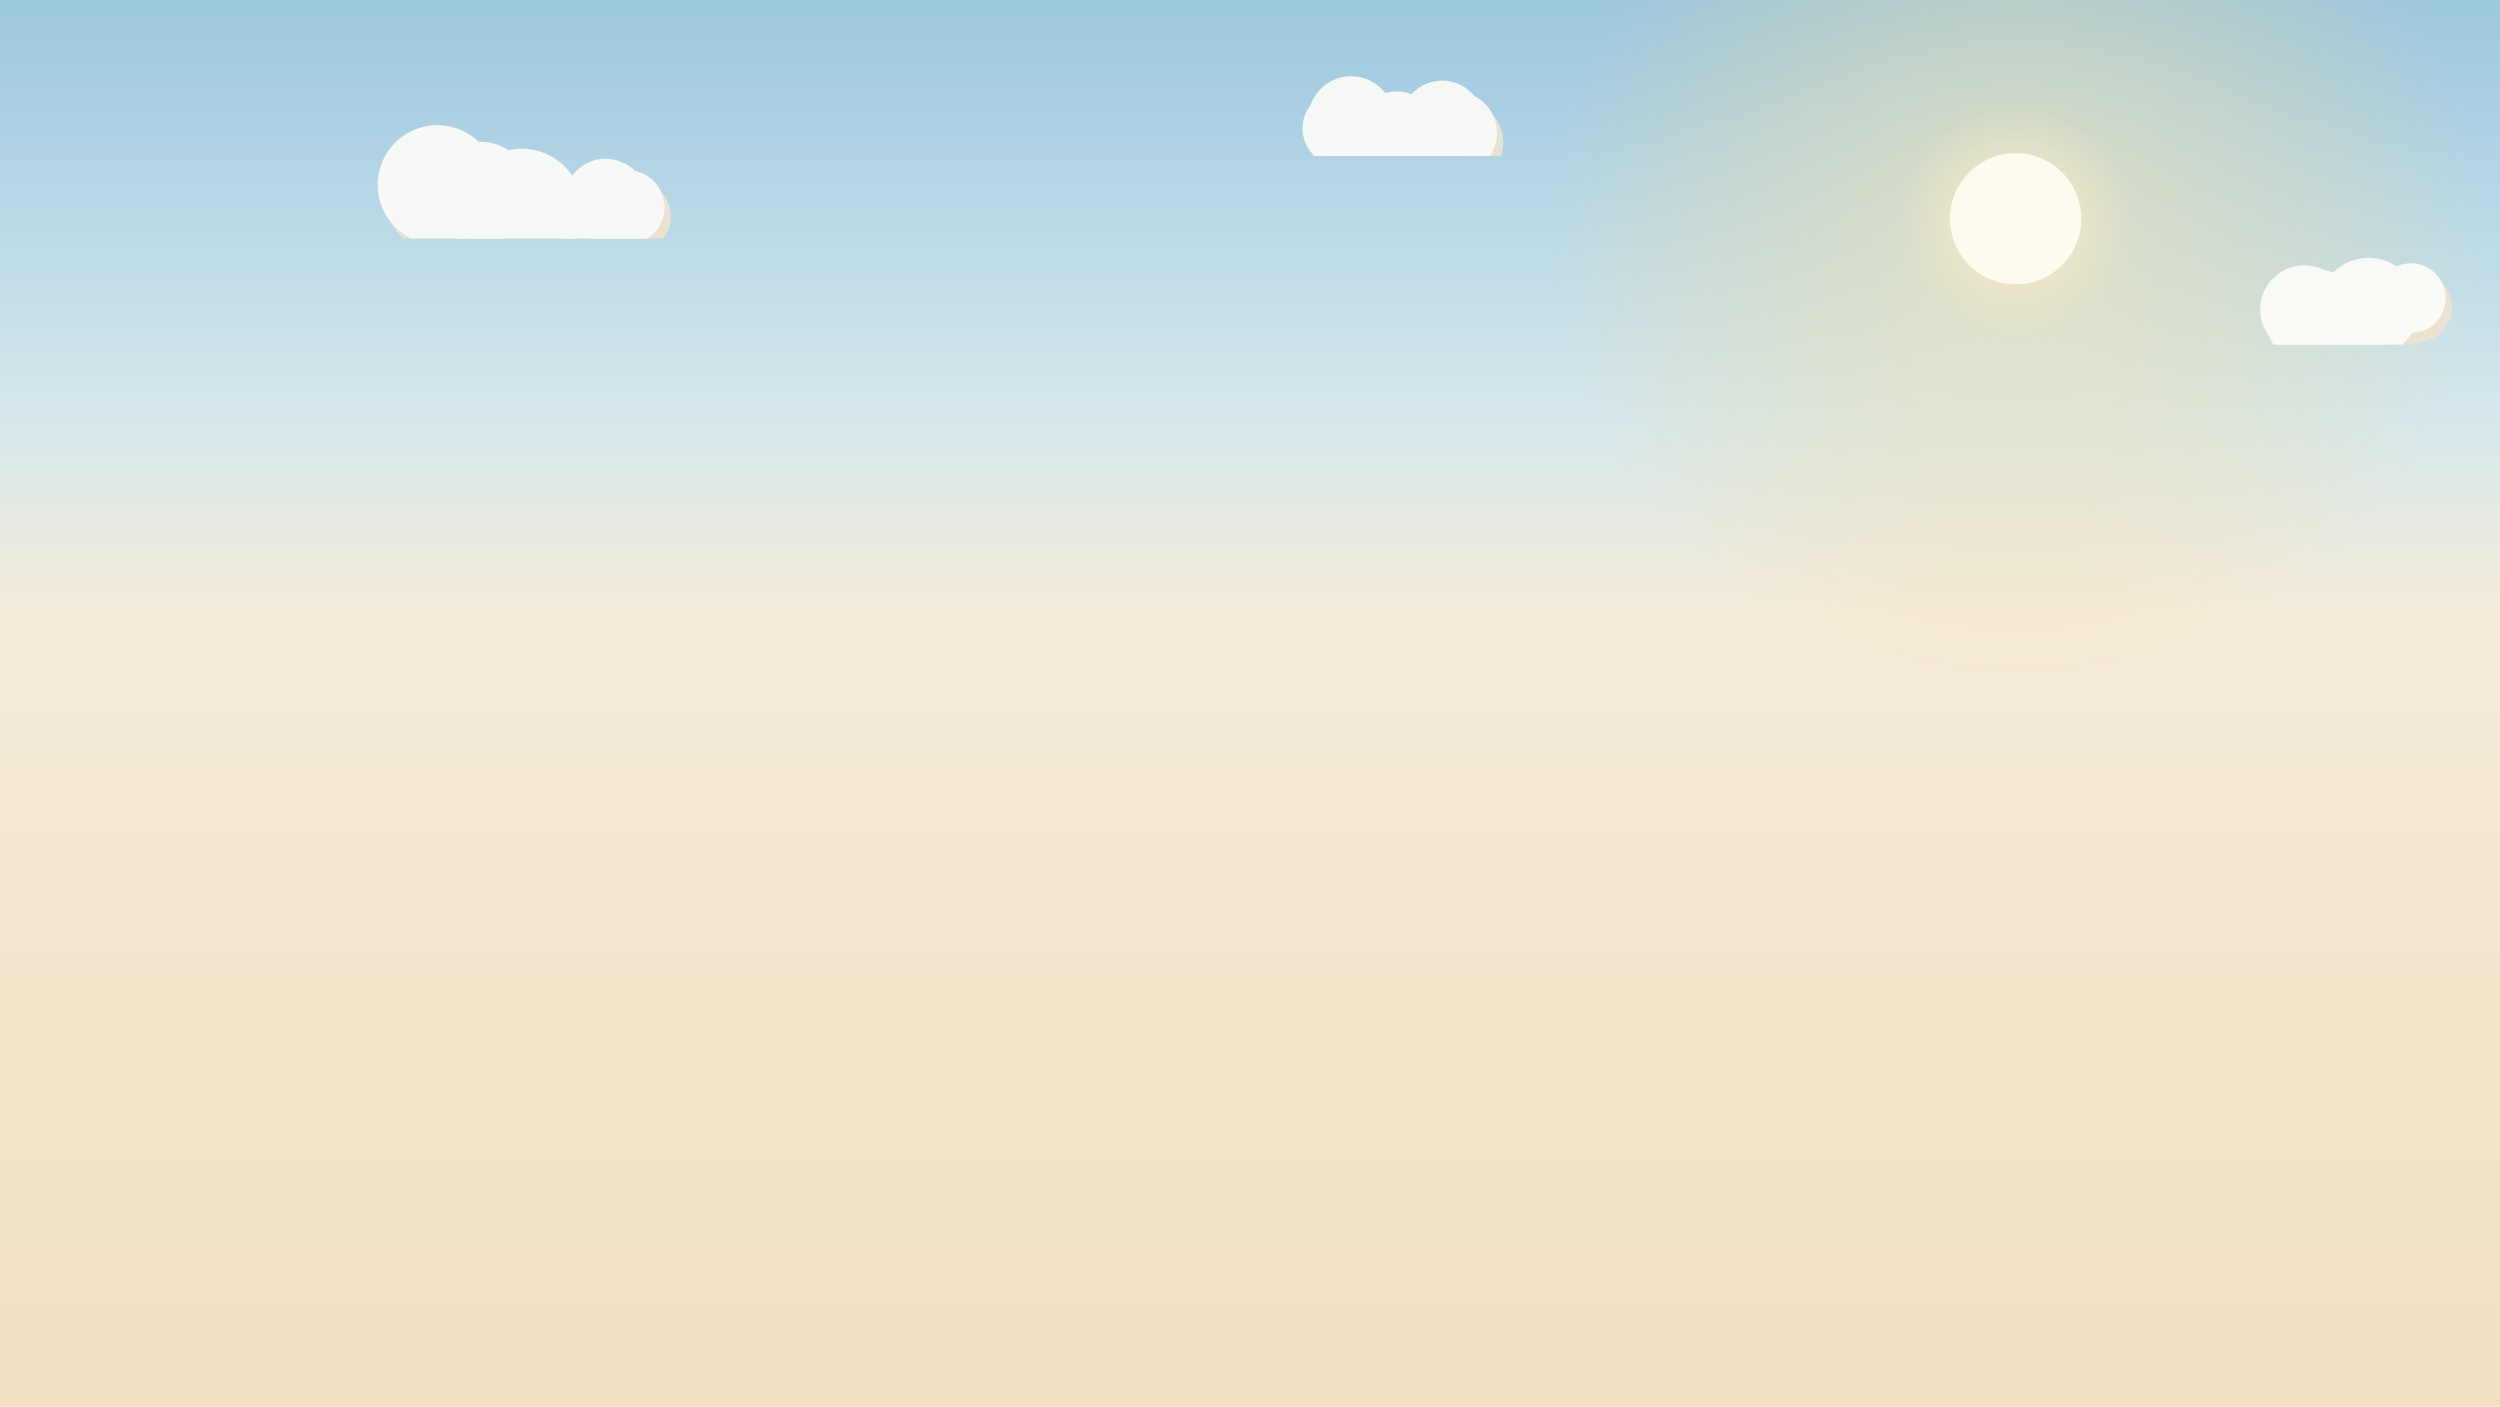
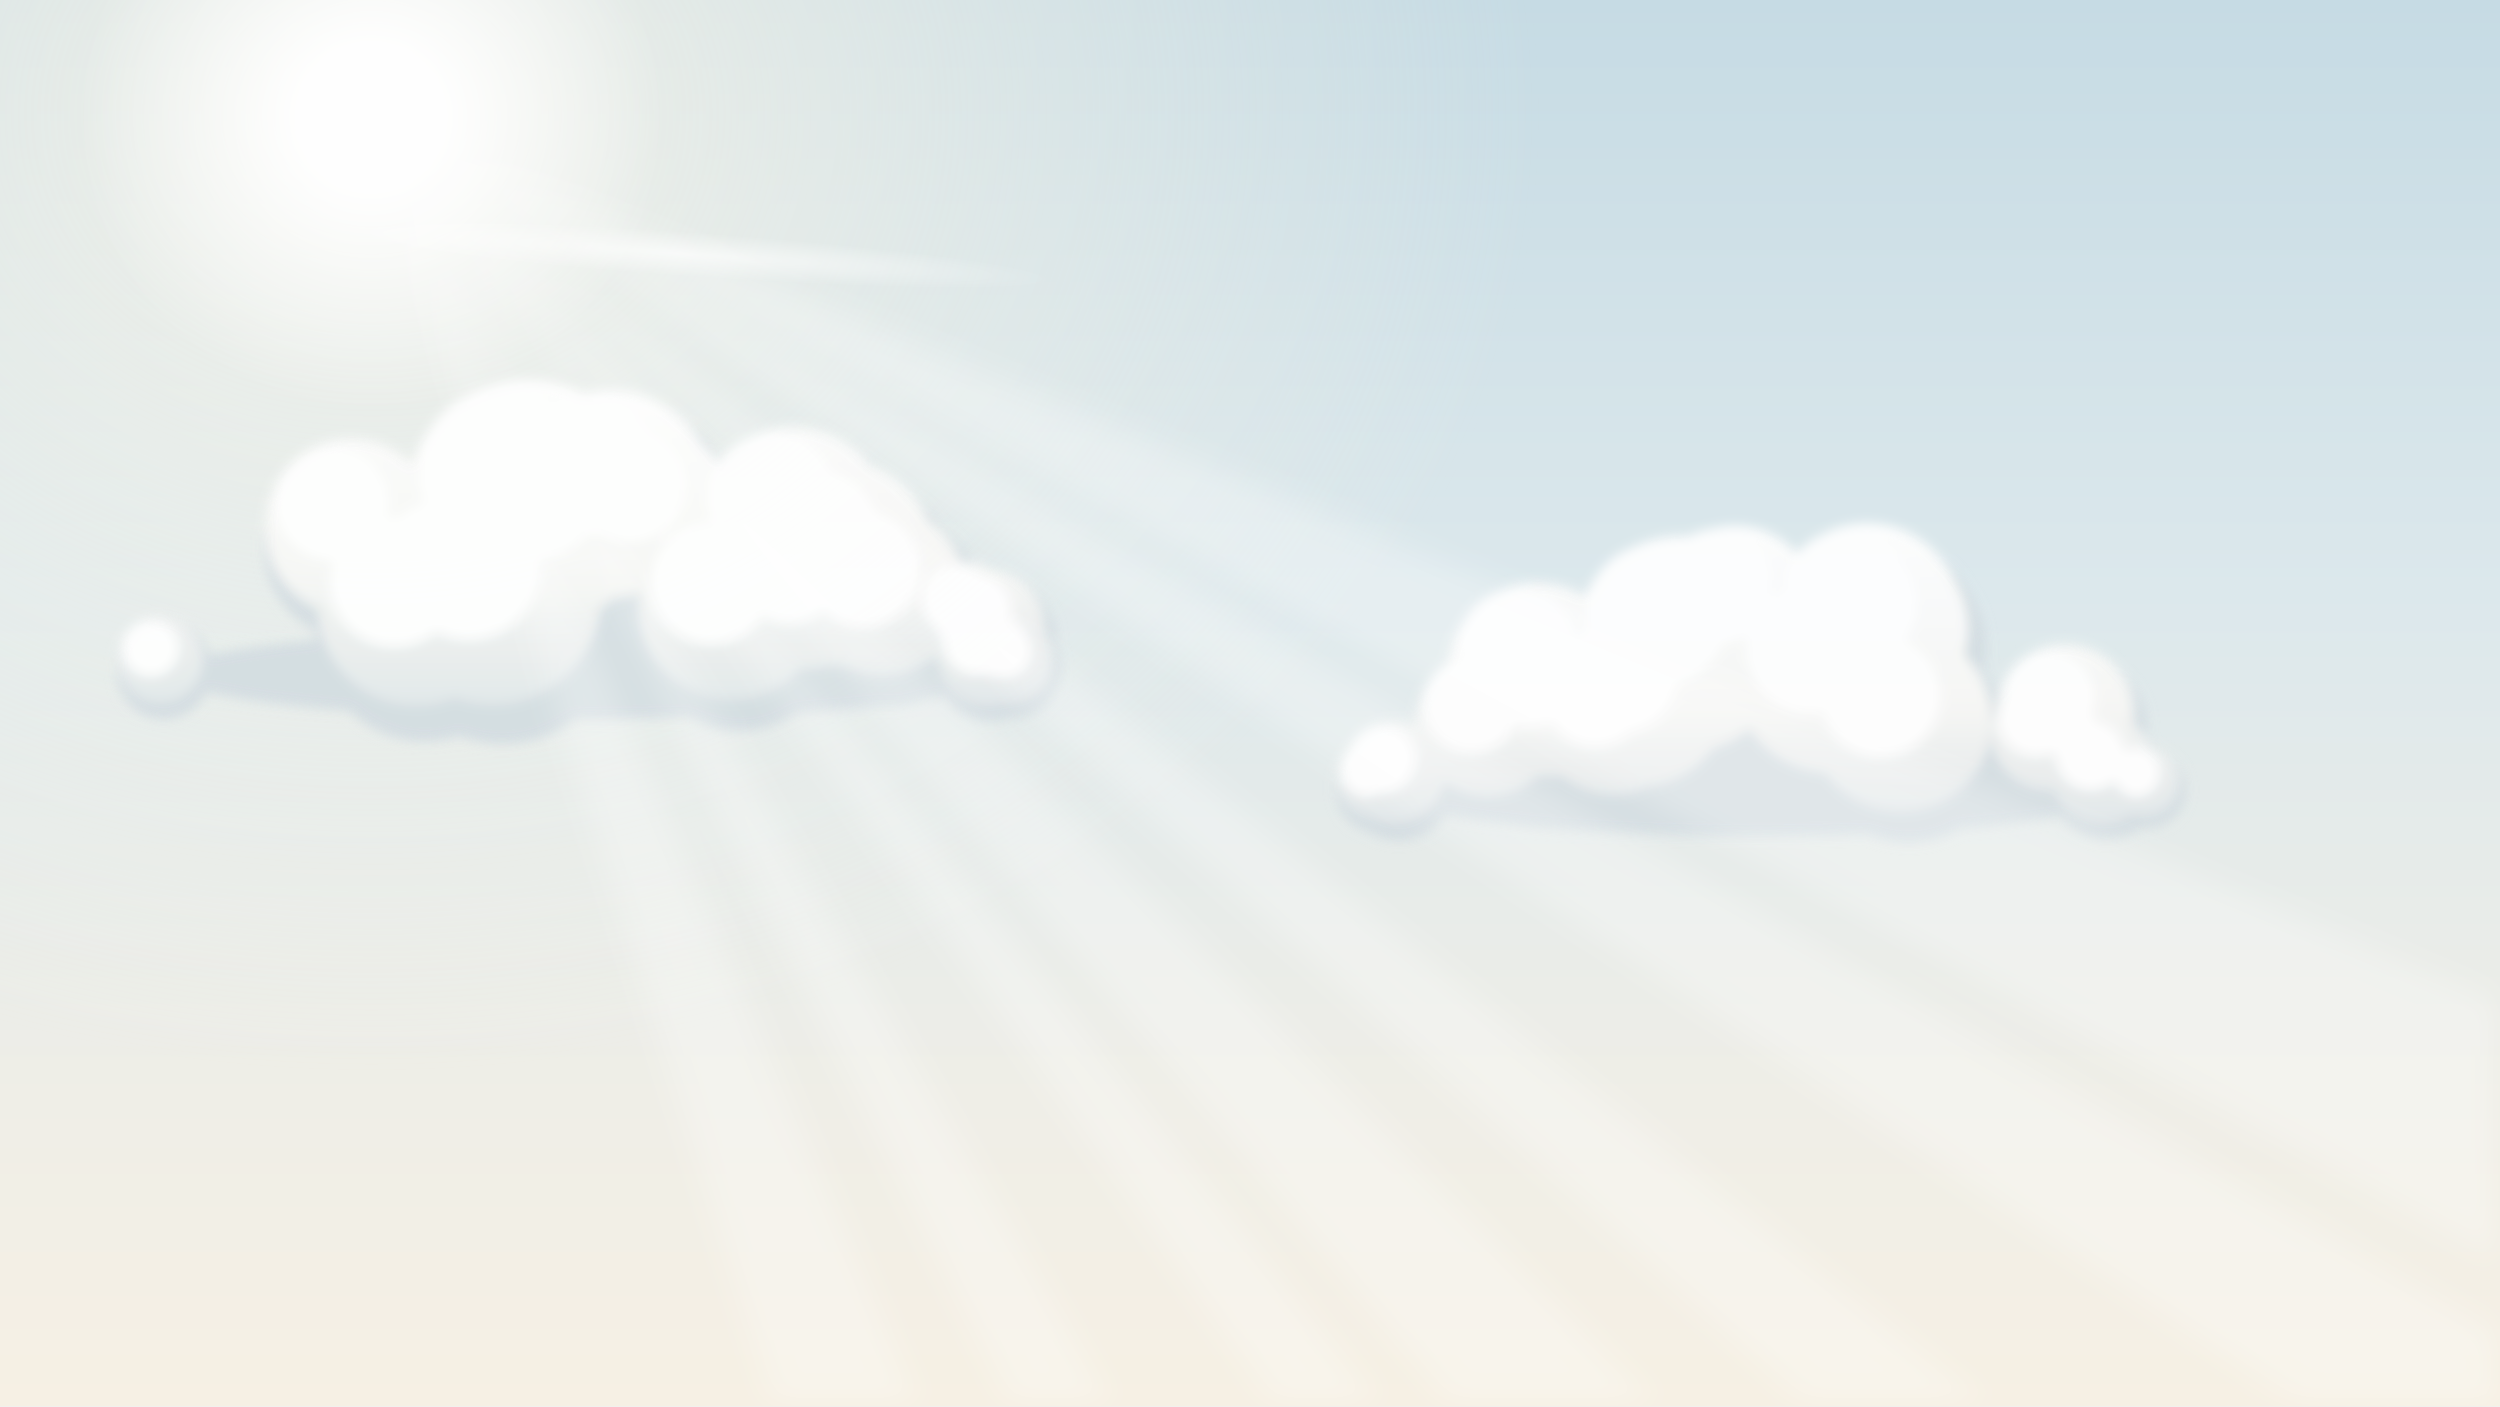
- <svg xmlns="http://www.w3.org/2000/svg" viewBox="0 0 1600 900" width="1600" height="900" preserveAspectRatio="xMidYMax slice">
+ <svg xmlns="http://www.w3.org/2000/svg" viewBox="0 0 2560 1440" width="2560" height="1440" preserveAspectRatio="xMidYMax slice">
  <defs>
-     <linearGradient id="sky" x1="0" y1="0" x2="0" y2="1">
-       <stop offset="0" stop-color="#9cc8e0" />
-       <stop offset=".3" stop-color="#d6e8ec" />
-       <stop offset=".44" stop-color="#f6ecd9" />
-       <stop offset="1" stop-color="#f1dfc0" />
+     <linearGradient id="g0" x1="0" y1="0" x2="0" y2="1440" gradientUnits="userSpaceOnUse">
+       <stop offset="0" stop-color="#c6dbe4" />
+       <stop offset="0.42" stop-color="#dce8ec" />
+       <stop offset="0.78" stop-color="#efeee7" />
+       <stop offset="1" stop-color="#f6f0e4" />
    </linearGradient>
-     <radialGradient id="sun">
-       <stop offset="0" stop-color="#fff6d8" stop-opacity=".95" />
-       <stop offset=".25" stop-color="#ffe2a0" stop-opacity=".4" />
-       <stop offset="1" stop-color="#ffd27a" stop-opacity="0" />
+     <radialGradient id="g1">
+       <stop offset="0" stop-color="#fff8ea" stop-opacity="0.7" />
+       <stop offset="1" stop-color="#fff8ea" stop-opacity="0" />
    </radialGradient>
-     <clipPath id="flat140">
-       <rect x="-200" y="0" width="2000" height="152.6" />
-     </clipPath>
-     <clipPath id="flat90">
-       <rect x="-200" y="0" width="2000" height="99.8" />
-     </clipPath>
-     <clipPath id="flat210">
-       <rect x="-200" y="0" width="2000" height="220.5" />
-     </clipPath>
+     <radialGradient id="g2">
+       <stop offset="0.25" stop-color="#ffffff" stop-opacity="0.95" />
+       <stop offset="1" stop-color="#ffffff" stop-opacity="0" />
+     </radialGradient>
+     <linearGradient id="g3" x1="0" y1="0" x2="0" y2="1">
+       <stop offset="0" stop-color="#ffffff" />
+       <stop offset="0.6" stop-color="#f7f7f5" />
+       <stop offset="1" stop-color="#e1e7e9" />
+     </linearGradient>
+     <filter id="b4" x="-20%" y="-20%" width="140%" height="140%">
+       <feGaussianBlur stdDeviation="6" />
+     </filter>
+     <radialGradient id="g5">
+       <stop offset="0" stop-color="#ffffff" stop-opacity="0.65" />
+       <stop offset="1" stop-color="#ffffff" stop-opacity="0" />
+     </radialGradient>
+     <filter id="b6" x="-20%" y="-20%" width="140%" height="140%">
+       <feGaussianBlur stdDeviation="16" />
+     </filter>
  </defs>
-   <style>.drift{animation:drift 90s ease-in-out infinite alternate}@keyframes drift{to{transform:translateX(60px)}}@media (prefers-reduced-motion:reduce){*{animation:none!important}}</style>
-   <rect width="1600" height="900" fill="url(#sky)" />
-   <circle cx="1290" cy="140" r="300" fill="url(#sun)" />
-   <circle cx="1290" cy="140" r="42" fill="#fffaf0" />
-   <g class="drift" opacity=".9">
-     <g clip-path="url(#flat140)">
-       <g fill="#f0e2d0">
-         <circle cx="311.3" cy="129.4" r="32.7" />
-         <circle cx="338" cy="139.9" r="38.7" />
-         <circle cx="283.9" cy="124.3" r="38.2" />
-         <circle cx="390.6" cy="145.8" r="28.8" />
-         <circle cx="397.9" cy="126.5" r="16.7" />
-         <circle cx="391.5" cy="133.7" r="26.1" />
-         <circle cx="405.5" cy="138.7" r="23.8" />
-       </g>
-       <g fill="#fffdf8">
-         <circle cx="307.3" cy="123.4" r="32.7" />
-         <circle cx="334" cy="133.9" r="38.7" />
-         <circle cx="279.9" cy="118.3" r="38.2" />
-         <circle cx="386.6" cy="139.8" r="28.8" />
-         <circle cx="393.9" cy="120.5" r="16.7" />
-         <circle cx="387.5" cy="127.7" r="26.1" />
-         <circle cx="401.5" cy="132.7" r="23.8" />
-       </g>
-     </g>
-     <g clip-path="url(#flat90)">
-       <g fill="#f0e2d0">
-         <circle cx="900.5" cy="94.8" r="20.1" />
-         <circle cx="927" cy="83.9" r="26.3" />
-         <circle cx="935.6" cy="91.1" r="26.5" />
-         <circle cx="897.9" cy="88.9" r="24.4" />
-         <circle cx="861.7" cy="88.2" r="24.1" />
-         <circle cx="912.2" cy="93.8" r="16.8" />
-         <circle cx="868.7" cy="82.3" r="27.5" />
-       </g>
-       <g fill="#fffdf8">
-         <circle cx="896.5" cy="88.8" r="20.1" />
-         <circle cx="923" cy="77.9" r="26.3" />
-         <circle cx="931.6" cy="85.1" r="26.5" />
-         <circle cx="893.9" cy="82.9" r="24.4" />
-         <circle cx="857.7" cy="82.2" r="24.1" />
-         <circle cx="908.2" cy="87.8" r="16.8" />
-         <circle cx="864.7" cy="76.3" r="27.5" />
-       </g>
-     </g>
-     <g clip-path="url(#flat210)">
-       <g fill="#f0e2d0">
-         <circle cx="1519.9" cy="203" r="32" />
-         <circle cx="1516.2" cy="200.5" r="16.4" />
-         <circle cx="1486.3" cy="210.2" r="31.8" />
-         <circle cx="1546.9" cy="196.8" r="22.3" />
-         <circle cx="1495.1" cy="203" r="18" />
-         <circle cx="1517.8" cy="211" r="19.8" />
-         <circle cx="1478.8" cy="204.1" r="28.3" />
-       </g>
-       <g fill="#fffdf8">
-         <circle cx="1515.9" cy="197" r="32" />
-         <circle cx="1512.2" cy="194.5" r="16.4" />
-         <circle cx="1482.3" cy="204.2" r="31.8" />
-         <circle cx="1542.9" cy="190.8" r="22.3" />
-         <circle cx="1491.1" cy="197" r="18" />
-         <circle cx="1513.8" cy="205" r="19.8" />
-         <circle cx="1474.8" cy="198.1" r="28.3" />
-       </g>
-     </g>
+   <style>@media (prefers-reduced-motion:reduce){*{animation:none!important}}</style>
+   <rect x="-40" y="-40" width="2640" height="1520" fill="url(#g0)" />
+   <ellipse cx="380" cy="120" rx="1200" ry="980" fill="url(#g1)" />
+   <ellipse cx="380" cy="120" rx="300" ry="300" fill="url(#g2)" />
+   <g filter="url(#b4)" opacity=".92">
+     <path d="M177,690a423,46 0 1,0 846,0a423,46 0 1,0 -846,0M816,624.8a95.3,95.3 0 1,0 190.5,0a95.3,95.3 0 1,0 -190.5,0M742.9,621.6a90.6,90.6 0 1,0 181.2,0a90.6,90.6 0 1,0 -181.2,0M370.2,629.7a111.6,111.6 0 1,0 223.2,0a111.6,111.6 0 1,0 -223.2,0M323.9,644.8a111.2,111.2 0 1,0 222.3,0a111.2,111.2 0 1,0 -222.3,0M959.2,680.5a56,56 0 1,0 111.9,0a56,56 0 1,0 -111.9,0M391.6,635.7a122.7,122.7 0 1,0 245.3,0a122.7,122.7 0 1,0 -245.3,0M342.5,625.2a86.8,86.8 0 1,0 173.7,0a86.8,86.8 0 1,0 -173.7,0M474.9,556.2a105.4,105.4 0 1,0 210.8,0a105.4,105.4 0 1,0 -210.8,0M711.7,558a109.5,109.5 0 1,0 219,0a109.5,109.5 0 1,0 -219,0M985.6,684.8a50.7,50.7 0 1,0 101.4,0a50.7,50.7 0 1,0 -101.4,0M270.1,559.3a97.2,97.2 0 1,0 194.4,0a97.2,97.2 0 1,0 -194.4,0M412.6,546.1a139.6,139.6 0 1,0 279.2,0a139.6,139.6 0 1,0 -279.2,0M997.8,686.8a43.9,43.9 0 1,0 87.8,0a43.9,43.9 0 1,0 -87.8,0M119.4,685.5a48.5,48.5 0 1,0 96.9,0a48.5,48.5 0 1,0 -96.9,0M938.4,638a56.3,56.3 0 1,0 112.5,0a56.3,56.3 0 1,0 -112.5,0M575.4,541.1a95.9,95.9 0 1,0 191.8,0a95.9,95.9 0 1,0 -191.8,0M652.3,643.6a104.5,104.5 0 1,0 209.1,0a104.5,104.5 0 1,0 -209.1,0M751.2,598.7a113.8,113.8 0 1,0 227.7,0a113.8,113.8 0 1,0 -227.7,0M947.8,656.6a66.9,66.9 0 1,0 133.8,0a66.9,66.9 0 1,0 -133.8,0M516,529.5a118.1,118.1 0 1,0 236.3,0a118.1,118.1 0 1,0 -236.3,0" fill="#d3dce1" />
+     <path d="M817.9,605.7a85.7,85.7 0 1,0 171.5,0a85.7,85.7 0 1,0 -171.5,0M744.7,603.5a81.5,81.5 0 1,0 163.1,0a81.5,81.5 0 1,0 -163.1,0M372.5,607.4a100.4,100.4 0 1,0 200.8,0a100.4,100.4 0 1,0 -200.8,0M326.2,622.5a100,100 0 1,0 200.1,0a100,100 0 1,0 -200.1,0M960.3,669.3a50.4,50.4 0 1,0 100.7,0a50.4,50.4 0 1,0 -100.7,0M394.1,611.1a110.4,110.4 0 1,0 220.8,0a110.4,110.4 0 1,0 -220.8,0M344.2,607.9a78.2,78.2 0 1,0 156.3,0a78.2,78.2 0 1,0 -156.3,0M477,535.1a94.8,94.8 0 1,0 189.7,0a94.8,94.8 0 1,0 -189.7,0M713.8,536.1a98.5,98.5 0 1,0 197.1,0a98.5,98.5 0 1,0 -197.1,0M986.6,674.6a45.6,45.6 0 1,0 91.3,0a45.6,45.6 0 1,0 -91.3,0M272.1,539.9a87.5,87.5 0 1,0 174.9,0a87.5,87.5 0 1,0 -174.9,0M415.3,518.2a125.7,125.7 0 1,0 251.3,0a125.7,125.7 0 1,0 -251.3,0M998.6,678.1a39.5,39.5 0 1,0 79,0a39.5,39.5 0 1,0 -79,0M120.4,675.8a43.6,43.6 0 1,0 87.2,0a43.6,43.6 0 1,0 -87.2,0M939.5,626.7a50.6,50.6 0 1,0 101.3,0a50.6,50.6 0 1,0 -101.3,0M577.4,521.9a86.3,86.3 0 1,0 172.6,0a86.3,86.3 0 1,0 -172.6,0M654.4,622.7a94.1,94.1 0 1,0 188.2,0a94.1,94.1 0 1,0 -188.2,0M753.5,576a102.5,102.5 0 1,0 204.9,0a102.5,102.5 0 1,0 -204.9,0M949.1,643.2a60.2,60.2 0 1,0 120.4,0a60.2,60.2 0 1,0 -120.4,0M518.4,505.8a106.3,106.3 0 1,0 212.6,0a106.3,106.3 0 1,0 -212.6,0" fill="url(#g3)" />
+     <path d="M827.4,582.8a57.2,57.2 0 1,0 114.3,0a57.2,57.2 0 1,0 -114.3,0M753.7,581.7a54.4,54.4 0 1,0 108.7,0a54.4,54.4 0 1,0 -108.7,0M383.6,580.6a66.9,66.9 0 1,0 133.9,0a66.9,66.9 0 1,0 -133.9,0M337.3,595.9a66.7,66.7 0 1,0 133.4,0a66.7,66.7 0 1,0 -133.4,0M965.9,655.8a33.6,33.6 0 1,0 67.1,0a33.6,33.6 0 1,0 -67.1,0M406.3,581.7a73.6,73.6 0 1,0 147.2,0a73.6,73.6 0 1,0 -147.2,0M352.9,587a52.1,52.1 0 1,0 104.2,0a52.1,52.1 0 1,0 -104.2,0M487.5,509.9a63.2,63.2 0 1,0 126.5,0a63.2,63.2 0 1,0 -126.5,0M724.8,509.8a65.7,65.7 0 1,0 131.4,0a65.7,65.7 0 1,0 -131.4,0M991.7,662.5a30.4,30.4 0 1,0 60.9,0a30.4,30.4 0 1,0 -60.9,0M281.8,516.6a58.3,58.3 0 1,0 116.6,0a58.3,58.3 0 1,0 -116.6,0M429.3,484.7a83.8,83.8 0 1,0 167.5,0a83.8,83.8 0 1,0 -167.5,0M1003,667.5a26.3,26.3 0 1,0 52.7,0a26.3,26.3 0 1,0 -52.7,0M125.2,664.1a29.1,29.1 0 1,0 58.2,0a29.1,29.1 0 1,0 -58.2,0M945.1,613.2a33.8,33.8 0 1,0 67.5,0a33.8,33.8 0 1,0 -67.5,0M586.9,498.9a57.5,57.5 0 1,0 115.1,0a57.5,57.5 0 1,0 -115.1,0M664.9,597.6a62.7,62.7 0 1,0 125.4,0a62.7,62.7 0 1,0 -125.4,0M764.9,548.6a68.3,68.3 0 1,0 136.6,0a68.3,68.3 0 1,0 -136.6,0M955.8,627.1a40.1,40.1 0 1,0 80.3,0a40.1,40.1 0 1,0 -80.3,0M530.2,477.5a70.9,70.9 0 1,0 141.8,0a70.9,70.9 0 1,0 -141.8,0" fill="#ffffff" />
+     <path d="M1424,810a376,46 0 1,0 752,0a376,46 0 1,0 -752,0M1689.7,642.4a94.6,94.6 0 1,0 189.2,0a94.6,94.6 0 1,0 -189.2,0M2042.5,748.3a78.2,78.2 0 1,0 156.4,0a78.2,78.2 0 1,0 -156.4,0M2159.4,808.2a39.4,39.4 0 1,0 78.9,0a39.4,39.4 0 1,0 -78.9,0M1374.3,802.7a57.7,57.7 0 1,0 115.4,0a57.7,57.7 0 1,0 -115.4,0M1850.6,758.6a103.8,103.8 0 1,0 207.7,0a103.8,103.8 0 1,0 -207.7,0M1569.4,750.9a89.2,89.2 0 1,0 178.4,0a89.2,89.2 0 1,0 -178.4,0M1608.3,684.4a123.2,123.2 0 1,0 246.5,0a123.2,123.2 0 1,0 -246.5,0M1502.5,729.9a92.5,92.5 0 1,0 185.1,0a92.5,92.5 0 1,0 -185.1,0M1813,657.2a107.6,107.6 0 1,0 215.2,0a107.6,107.6 0 1,0 -215.2,0M1480,709.9a102.7,102.7 0 1,0 205.4,0a102.7,102.7 0 1,0 -205.4,0M1588.3,735.8a99,99 0 1,0 198,0a99,99 0 1,0 -198,0M2098.1,799.8a59.5,59.5 0 1,0 119,0a59.5,59.5 0 1,0 -119,0M1368.1,807a43.5,43.5 0 1,0 86.9,0a43.5,43.5 0 1,0 -86.9,0M2065.6,763.5a60,60 0 1,0 120.1,0a60,60 0 1,0 -120.1,0M2038.6,764.1a64.3,64.3 0 1,0 128.7,0a64.3,64.3 0 1,0 -128.7,0M1774.2,714.1a110.4,110.4 0 1,0 220.7,0a110.4,110.4 0 1,0 -220.7,0M1825.4,665.2a104.2,104.2 0 1,0 208.4,0a104.2,104.2 0 1,0 -208.4,0M1447.9,757.9a81.9,81.9 0 1,0 163.8,0a81.9,81.9 0 1,0 -163.8,0" fill="#d3dce1" />
+     <path d="M1691.6,623.5a85.1,85.1 0 1,0 170.3,0a85.1,85.1 0 1,0 -170.3,0M2044.1,732.7a70.4,70.4 0 1,0 140.7,0a70.4,70.4 0 1,0 -140.7,0M2160.2,800.3a35.5,35.5 0 1,0 71,0a35.5,35.5 0 1,0 -71,0M1375.5,791.1a51.9,51.9 0 1,0 103.9,0a51.9,51.9 0 1,0 -103.9,0M1852.7,737.8a93.4,93.4 0 1,0 186.9,0a93.4,93.4 0 1,0 -186.9,0M1571.2,733a80.3,80.3 0 1,0 160.6,0a80.3,80.3 0 1,0 -160.6,0M1610.8,659.8a110.9,110.9 0 1,0 221.8,0a110.9,110.9 0 1,0 -221.8,0M1504.3,711.4a83.3,83.3 0 1,0 166.6,0a83.3,83.3 0 1,0 -166.6,0M1815.1,635.7a96.9,96.9 0 1,0 193.7,0a96.9,96.9 0 1,0 -193.7,0M1482.1,689.4a92.4,92.4 0 1,0 184.9,0a92.4,92.4 0 1,0 -184.9,0M1590.3,716a89.1,89.1 0 1,0 178.2,0a89.1,89.1 0 1,0 -178.2,0M2099.3,787.9a53.6,53.6 0 1,0 107.1,0a53.6,53.6 0 1,0 -107.1,0M1369,798.3a39.1,39.1 0 1,0 78.2,0a39.1,39.1 0 1,0 -78.2,0M2066.8,751.4a54,54 0 1,0 108.1,0a54,54 0 1,0 -108.1,0M2039.8,751.2a57.9,57.9 0 1,0 115.8,0a57.9,57.9 0 1,0 -115.8,0M1776.5,692.1a99.3,99.3 0 1,0 198.7,0a99.3,99.3 0 1,0 -198.7,0M1827.5,644.4a93.8,93.8 0 1,0 187.6,0a93.8,93.8 0 1,0 -187.6,0M1449.5,741.6a73.7,73.7 0 1,0 147.4,0a73.7,73.7 0 1,0 -147.4,0" fill="url(#g3)" />
+     <path d="M1701,600.8a56.8,56.8 0 1,0 113.5,0a56.8,56.8 0 1,0 -113.5,0M2051.9,713.9a46.9,46.9 0 1,0 93.8,0a46.9,46.9 0 1,0 -93.8,0M2164.2,790.8a23.7,23.7 0 1,0 47.3,0a23.7,23.7 0 1,0 -47.3,0M1381.2,777.3a34.6,34.6 0 1,0 69.2,0a34.6,34.6 0 1,0 -69.2,0M1863.1,712.9a62.3,62.3 0 1,0 124.6,0a62.3,62.3 0 1,0 -124.6,0M1580.1,711.6a53.5,53.5 0 1,0 107.1,0a53.5,53.5 0 1,0 -107.1,0M1623.1,630.2a73.9,73.9 0 1,0 147.9,0a73.9,73.9 0 1,0 -147.9,0M1513.6,689.2a55.5,55.5 0 1,0 111.1,0a55.5,55.5 0 1,0 -111.1,0M1825.9,609.9a64.6,64.6 0 1,0 129.1,0a64.6,64.6 0 1,0 -129.1,0M1492.3,664.7a61.6,61.6 0 1,0 123.2,0a61.6,61.6 0 1,0 -123.2,0M1600.2,692.2a59.4,59.4 0 1,0 118.8,0a59.4,59.4 0 1,0 -118.8,0M2105.2,773.6a35.7,35.7 0 1,0 71.4,0a35.7,35.7 0 1,0 -71.4,0M1373.3,787.8a26.1,26.1 0 1,0 52.1,0a26.1,26.1 0 1,0 -52.1,0M2072.8,737a36,36 0 1,0 72.1,0a36,36 0 1,0 -72.1,0M2046.3,735.8a38.6,38.6 0 1,0 77.2,0a38.6,38.6 0 1,0 -77.2,0M1787.5,665.6a66.2,66.2 0 1,0 132.4,0a66.2,66.2 0 1,0 -132.4,0M1837.9,619.4a62.5,62.5 0 1,0 125,0a62.5,62.5 0 1,0 -125,0M1457.7,721.9a49.1,49.1 0 1,0 98.3,0a49.1,49.1 0 1,0 -98.3,0" fill="#ffffff" />
+   </g>
+   <ellipse cx="700" cy="260" rx="380" ry="22.8" fill="url(#g5)" transform="rotate(4 700 260)" />
+   <g filter="url(#b6)" opacity=".28">
+     <path d="M380,120L3335,1348L3199.8,1632.9ZM380,120L3157.9,1708.5L3041.8,1896.1ZM380,120L2882.2,2114.8L2763.2,2255.5ZM380,120L2640.2,2385.3L2438.5,2570ZM380,120L2352.3,2639.9L2219.4,2738.5ZM380,120L1974.2,2894.6L1805.6,2984.9ZM380,120L1630.1,3065.7L1335.9,3173.9Z" fill="#ffffff" />
  </g>
</svg>
